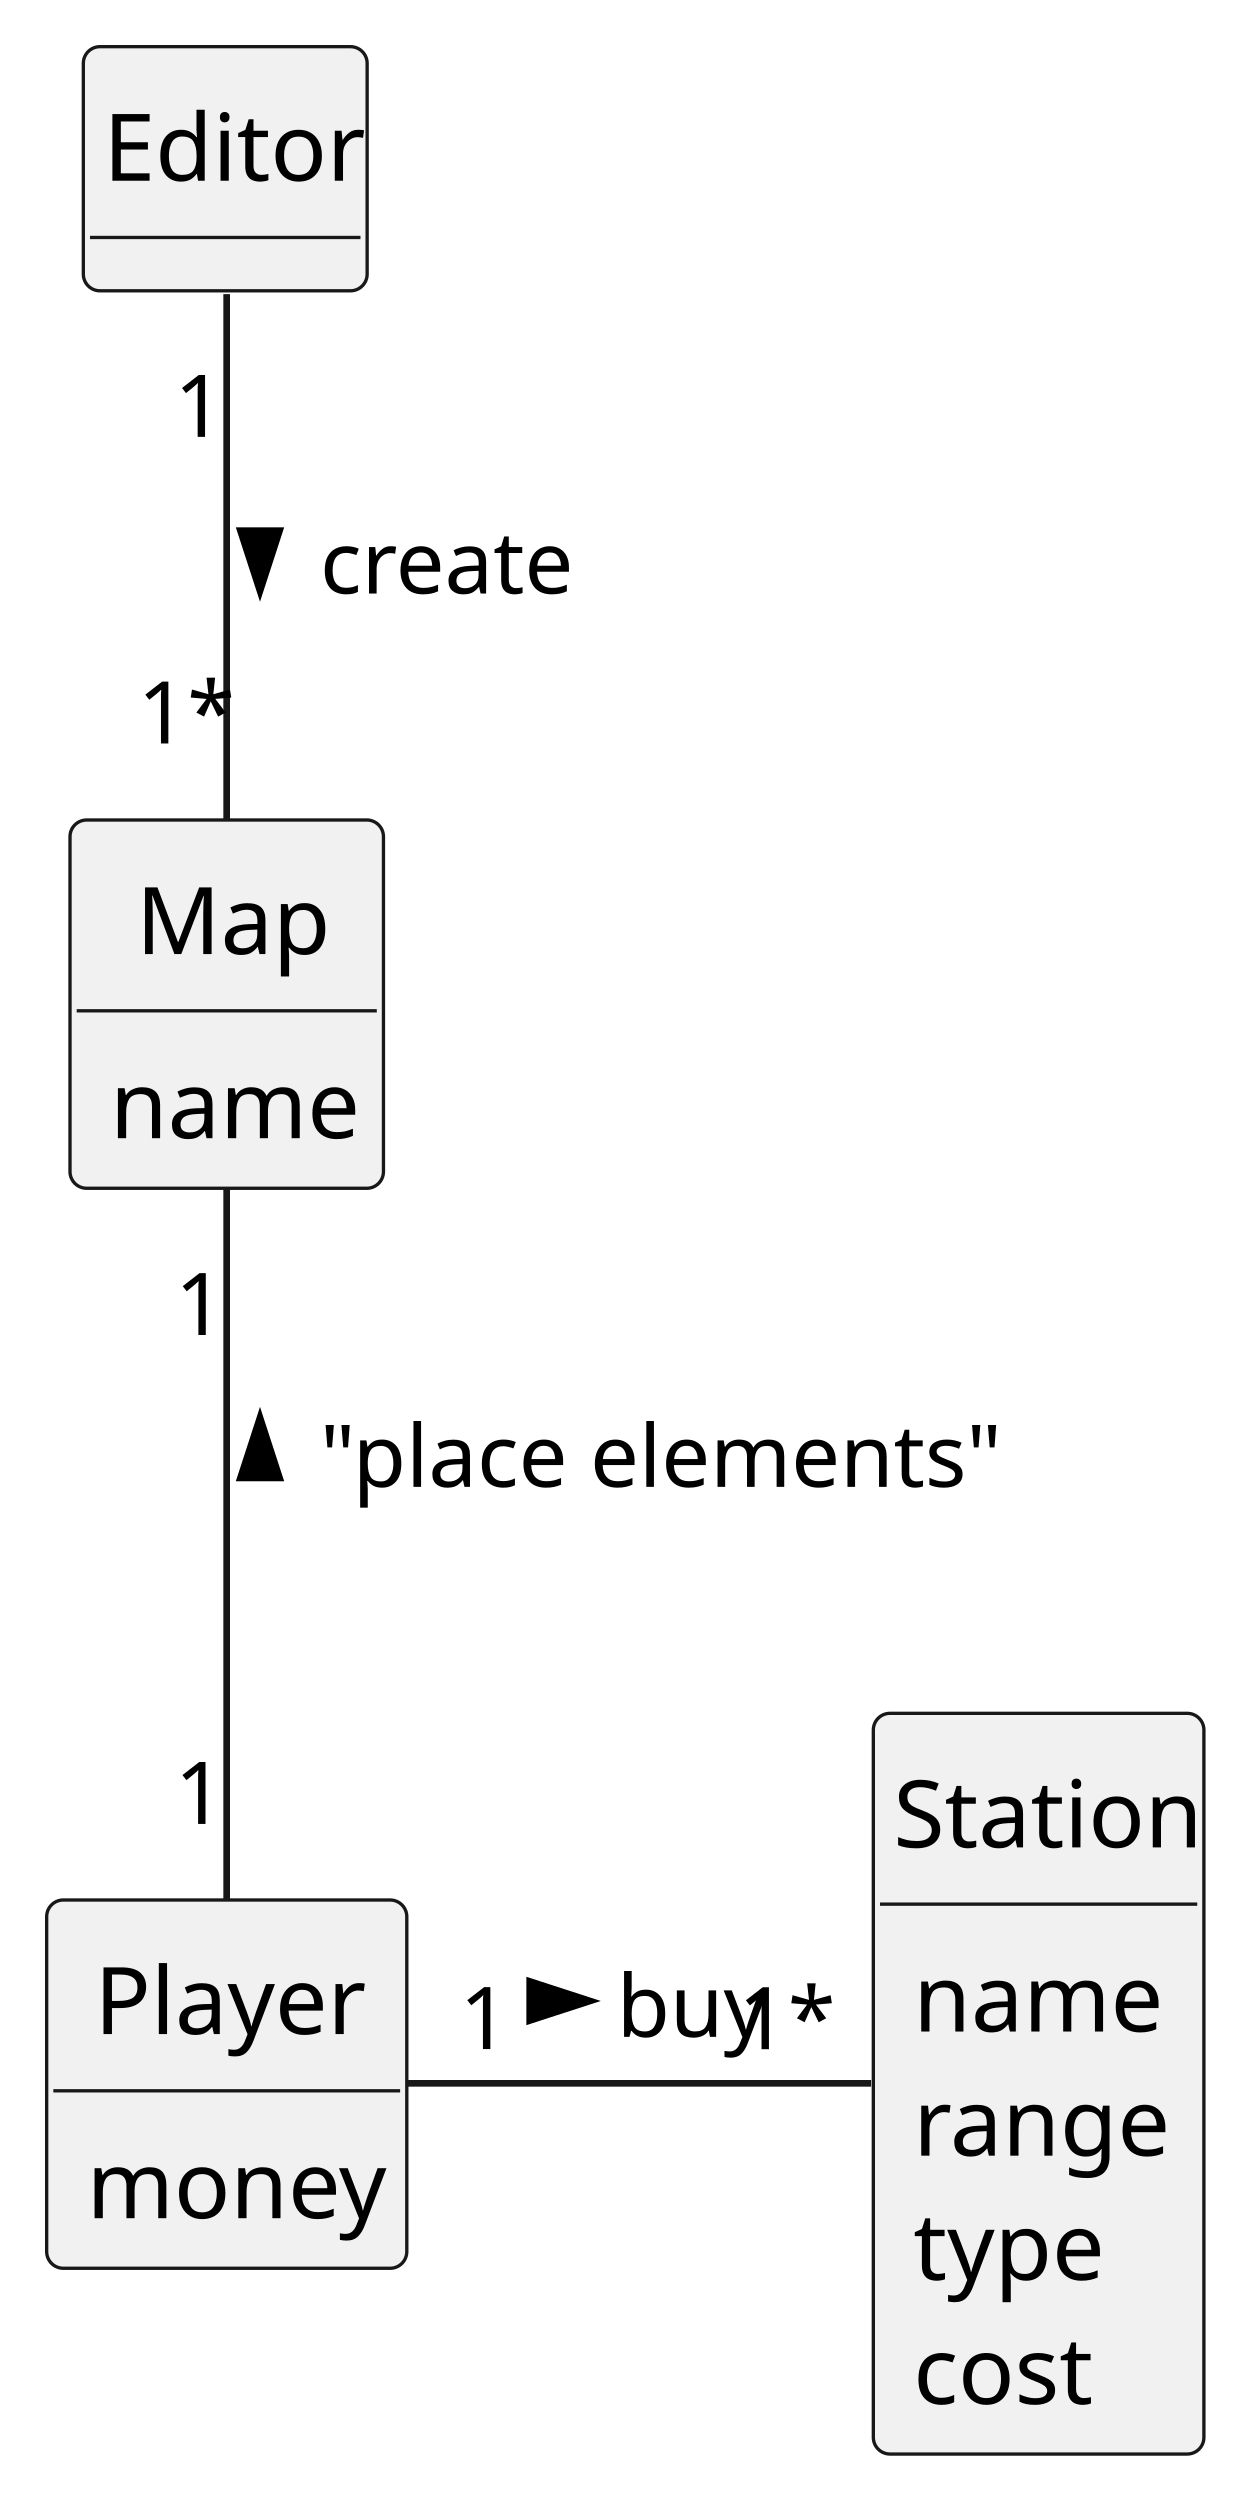
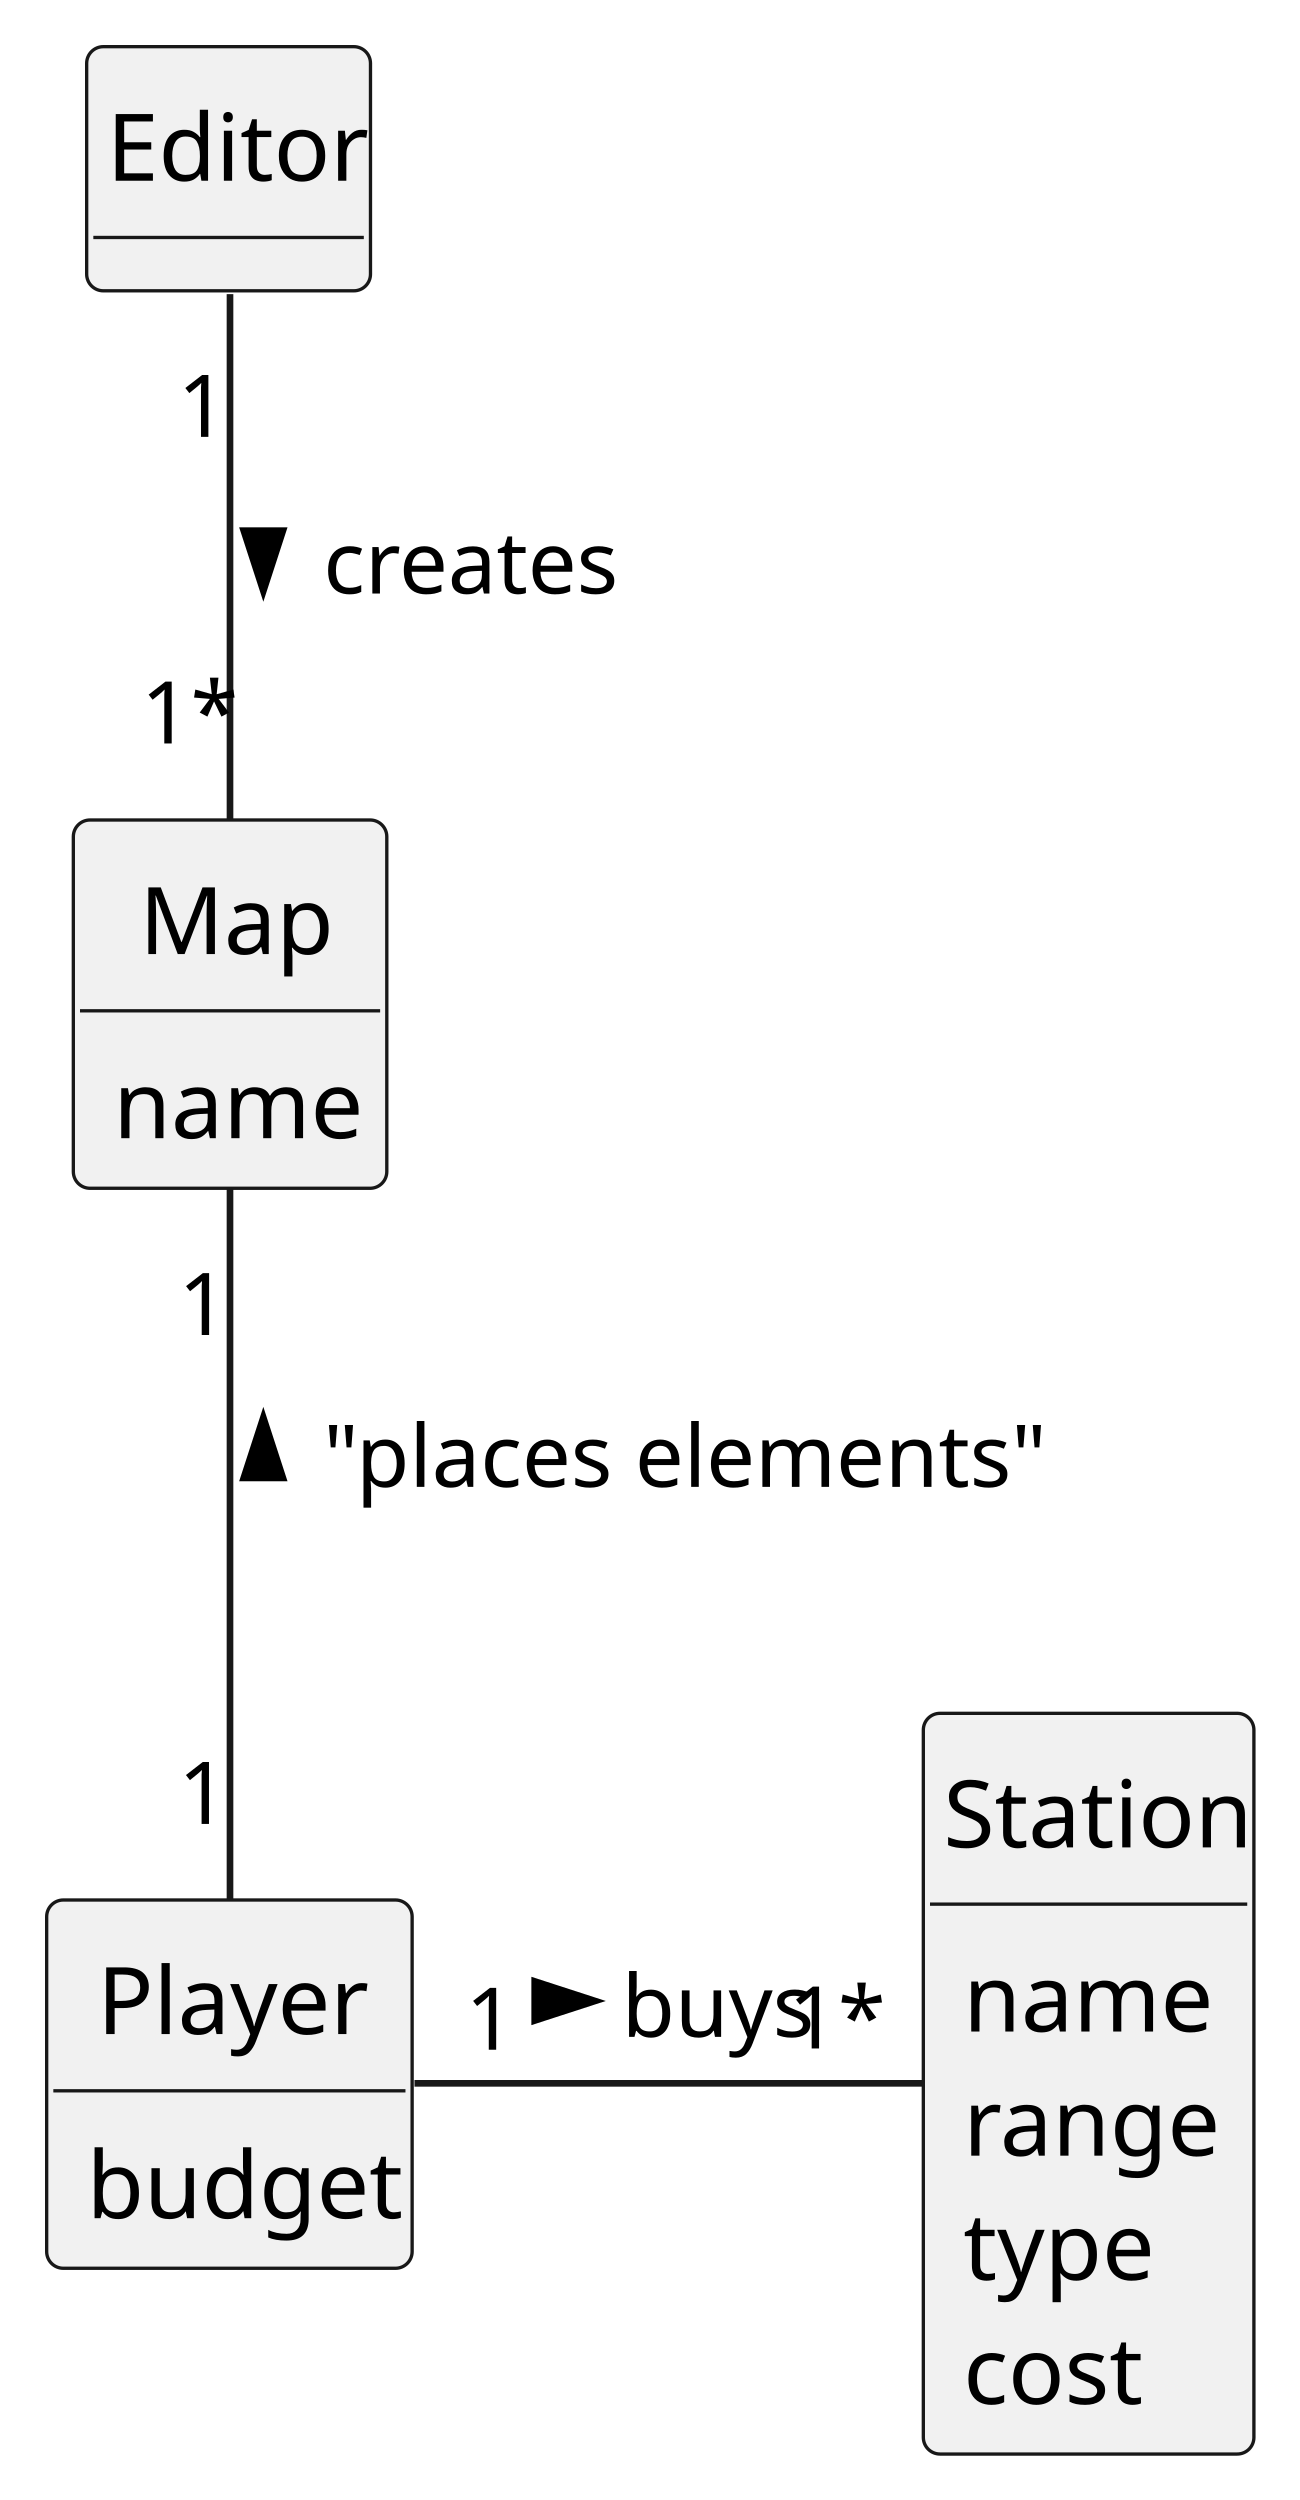
- <svg xmlns="http://www.w3.org/2000/svg" contentStyleType="text/css" height="375px" preserveAspectRatio="none" style="width:187px;height:375px;background:#FFFFFF;" version="1.1" viewBox="0 0 187 375" width="187px" zoomAndPan="magnify">
+ <svg xmlns="http://www.w3.org/2000/svg" contentStyleType="text/css" height="375px" preserveAspectRatio="none" style="width:195px;height:375px;background:#FFFFFF;" version="1.1" viewBox="0 0 195 375" width="195px" zoomAndPan="magnify">
  <defs />
  <g>
    <g id="elem_Editor">
-       <rect codeLine="14" fill="#F1F1F1" height="36.621" id="Editor" rx="2.5" ry="2.5" style="stroke:#181818;stroke-width:0.5;" width="42.572" x="12.5" y="7" />
-       <text fill="#000000" font-family="sans-serif" font-size="14" lengthAdjust="spacing" textLength="36.572" x="15.5" y="27.107">Editor</text>
-       <line style="stroke:#181818;stroke-width:0.5;" x1="13.5" x2="54.072" y1="35.621" y2="35.621" />
+       <rect codeLine="14" fill="#F1F1F1" height="36.621" id="Editor" rx="2.5" ry="2.5" style="stroke:#181818;stroke-width:0.5;" width="42.572" x="13" y="7" />
+       <text fill="#000000" font-family="sans-serif" font-size="14" lengthAdjust="spacing" textLength="36.572" x="16" y="27.107">Editor</text>
+       <line style="stroke:#181818;stroke-width:0.5;" x1="14" x2="54.572" y1="35.621" y2="35.621" />
    </g>
    <g id="elem_Map">
-       <rect codeLine="17" fill="#F1F1F1" height="55.242" id="Map" rx="2.5" ry="2.5" style="stroke:#181818;stroke-width:0.5;" width="47.02" x="10.5" y="123" />
-       <text fill="#000000" font-family="sans-serif" font-size="14" lengthAdjust="spacing" textLength="27.234" x="20.393" y="143.107">Map</text>
-       <line style="stroke:#181818;stroke-width:0.5;" x1="11.5" x2="56.52" y1="151.621" y2="151.621" />
-       <text fill="#000000" font-family="sans-serif" font-size="14" lengthAdjust="spacing" textLength="35.02" x="16.5" y="170.728">name</text>
+       <rect codeLine="17" fill="#F1F1F1" height="55.242" id="Map" rx="2.5" ry="2.5" style="stroke:#181818;stroke-width:0.5;" width="47.02" x="11" y="123" />
+       <text fill="#000000" font-family="sans-serif" font-size="14" lengthAdjust="spacing" textLength="27.234" x="20.893" y="143.107">Map</text>
+       <line style="stroke:#181818;stroke-width:0.5;" x1="12" x2="57.02" y1="151.621" y2="151.621" />
+       <text fill="#000000" font-family="sans-serif" font-size="14" lengthAdjust="spacing" textLength="35.02" x="17" y="170.728">name</text>
    </g>
    <g id="elem_Player">
-       <rect codeLine="20" fill="#F1F1F1" height="55.242" id="Player" rx="2.5" ry="2.5" style="stroke:#181818;stroke-width:0.5;" width="54.02" x="7" y="285" />
-       <text fill="#000000" font-family="sans-serif" font-size="14" lengthAdjust="spacing" textLength="39.683" x="14.169" y="305.107">Player</text>
-       <line style="stroke:#181818;stroke-width:0.5;" x1="8" x2="60.02" y1="313.621" y2="313.621" />
-       <text fill="#000000" font-family="sans-serif" font-size="14" lengthAdjust="spacing" textLength="42.02" x="13" y="332.728">money</text>
+       <rect codeLine="20" fill="#F1F1F1" height="55.242" id="Player" rx="2.5" ry="2.5" style="stroke:#181818;stroke-width:0.5;" width="54.82" x="7" y="285" />
+       <text fill="#000000" font-family="sans-serif" font-size="14" lengthAdjust="spacing" textLength="39.683" x="14.569" y="305.107">Player</text>
+       <line style="stroke:#181818;stroke-width:0.5;" x1="8" x2="60.82" y1="313.621" y2="313.621" />
+       <text fill="#000000" font-family="sans-serif" font-size="14" lengthAdjust="spacing" textLength="42.82" x="13" y="332.728">budget</text>
    </g>
    <g id="elem_Station">
-       <rect codeLine="24" fill="#F1F1F1" height="111.106" id="Station" rx="2.5" ry="2.5" style="stroke:#181818;stroke-width:0.5;" width="49.586" x="131" y="257" />
-       <text fill="#000000" font-family="sans-serif" font-size="14" lengthAdjust="spacing" textLength="43.586" x="134" y="277.107">Station</text>
-       <line style="stroke:#181818;stroke-width:0.5;" x1="132" x2="179.586" y1="285.621" y2="285.621" />
-       <text fill="#000000" font-family="sans-serif" font-size="14" lengthAdjust="spacing" textLength="35.02" x="137" y="304.728">name</text>
-       <text fill="#000000" font-family="sans-serif" font-size="14" lengthAdjust="spacing" textLength="35.807" x="137" y="323.35">range</text>
-       <text fill="#000000" font-family="sans-serif" font-size="14" lengthAdjust="spacing" textLength="26.462" x="137" y="341.971">type</text>
-       <text fill="#000000" font-family="sans-serif" font-size="14" lengthAdjust="spacing" textLength="25.676" x="137" y="360.592">cost</text>
+       <rect codeLine="24" fill="#F1F1F1" height="111.106" id="Station" rx="2.5" ry="2.5" style="stroke:#181818;stroke-width:0.5;" width="49.586" x="138.5" y="257" />
+       <text fill="#000000" font-family="sans-serif" font-size="14" lengthAdjust="spacing" textLength="43.586" x="141.5" y="277.107">Station</text>
+       <line style="stroke:#181818;stroke-width:0.5;" x1="139.5" x2="187.086" y1="285.621" y2="285.621" />
+       <text fill="#000000" font-family="sans-serif" font-size="14" lengthAdjust="spacing" textLength="35.02" x="144.5" y="304.728">name</text>
+       <text fill="#000000" font-family="sans-serif" font-size="14" lengthAdjust="spacing" textLength="35.807" x="144.5" y="323.35">range</text>
+       <text fill="#000000" font-family="sans-serif" font-size="14" lengthAdjust="spacing" textLength="26.462" x="144.5" y="341.971">type</text>
+       <text fill="#000000" font-family="sans-serif" font-size="14" lengthAdjust="spacing" textLength="25.676" x="144.5" y="360.592">cost</text>
    </g>
    <g id="link_Editor_Map">
-       <path codeLine="31" d="M34,44.12 C34,64.72 34,99 34,122.85 " fill="none" id="Editor-Map" style="stroke:#181818;stroke-width:1.0;" />
-       <polygon fill="#000000" points="39,88.645,41.939,79.6,36.061,79.6,39,88.645" style="stroke:#000000;stroke-width:1.0;" />
-       <text fill="#000000" font-family="sans-serif" font-size="13" lengthAdjust="spacing" textLength="36.131" x="48" y="89.028">create</text>
-       <text fill="#000000" font-family="sans-serif" font-size="13" lengthAdjust="spacing" textLength="7.23" x="26.148" y="65.527">1</text>
-       <text fill="#000000" font-family="sans-serif" font-size="13" lengthAdjust="spacing" textLength="12.289" x="20.644" y="111.524">1*</text>
+       <path codeLine="31" d="M34.5,44.12 C34.5,64.72 34.5,99 34.5,122.85 " fill="none" id="Editor-Map" style="stroke:#181818;stroke-width:1.0;" />
+       <polygon fill="#000000" points="39.5,88.645,42.439,79.6,36.561,79.6,39.5,88.645" style="stroke:#000000;stroke-width:1.0;" />
+       <text fill="#000000" font-family="sans-serif" font-size="13" lengthAdjust="spacing" textLength="42.631" x="48.5" y="89.028">creates</text>
+       <text fill="#000000" font-family="sans-serif" font-size="13" lengthAdjust="spacing" textLength="7.23" x="26.648" y="65.527">1</text>
+       <text fill="#000000" font-family="sans-serif" font-size="13" lengthAdjust="spacing" textLength="12.289" x="21.144" y="111.524">1*</text>
    </g>
    <g id="link_Player_Station">
-       <path codeLine="33" d="M61.08,312.5 C81.85,312.5 110.33,312.5 130.67,312.5 " fill="none" id="Player-Station" style="stroke:#181818;stroke-width:1.0;" />
-       <polygon fill="#000000" points="88.5,300.146,79.455,297.207,79.455,303.084,88.5,300.146" style="stroke:#000000;stroke-width:1.0;" />
-       <text fill="#000000" font-family="sans-serif" font-size="13" lengthAdjust="spacing" textLength="20.96" x="92.5" y="305.528">buy</text>
-       <text fill="#000000" font-family="sans-serif" font-size="13" lengthAdjust="spacing" textLength="7.23" x="68.943" y="307.356">1</text>
-       <text fill="#000000" font-family="sans-serif" font-size="13" lengthAdjust="spacing" textLength="12.289" x="110.732" y="307.374">1*</text>
+       <path codeLine="33" d="M62.17,312.5 C84.83,312.5 116.6,312.5 138.49,312.5 " fill="none" id="Player-Station" style="stroke:#181818;stroke-width:1.0;" />
+       <polygon fill="#000000" points="89.25,300.146,80.205,297.207,80.205,303.084,89.25,300.146" style="stroke:#000000;stroke-width:1.0;" />
+       <text fill="#000000" font-family="sans-serif" font-size="13" lengthAdjust="spacing" textLength="27.46" x="93.25" y="305.528">buys</text>
+       <text fill="#000000" font-family="sans-serif" font-size="13" lengthAdjust="spacing" textLength="7.23" x="69.818" y="307.462">1</text>
+       <text fill="#000000" font-family="sans-serif" font-size="13" lengthAdjust="spacing" textLength="12.289" x="118.251" y="307.269">1*</text>
    </g>
    <g id="link_Map_Player">
-       <path codeLine="35" d="M34,178.28 C34,207.9 34,255.35 34,284.9 " fill="none" id="Map-Player" style="stroke:#181818;stroke-width:1.0;" />
-       <polygon fill="#000000" points="39,212.645,36.061,221.691,41.939,221.691,39,212.645" style="stroke:#000000;stroke-width:1.0;" />
-       <text fill="#000000" font-family="sans-serif" font-size="13" lengthAdjust="spacing" textLength="96.668" x="48" y="223.028">"place elements"</text>
-       <text fill="#000000" font-family="sans-serif" font-size="13" lengthAdjust="spacing" textLength="7.23" x="26.257" y="200.25">1</text>
-       <text fill="#000000" font-family="sans-serif" font-size="13" lengthAdjust="spacing" textLength="7.23" x="26.215" y="273.586">1</text>
+       <path codeLine="35" d="M34.5,178.28 C34.5,207.9 34.5,255.35 34.5,284.9 " fill="none" id="Map-Player" style="stroke:#181818;stroke-width:1.0;" />
+       <polygon fill="#000000" points="39.5,212.645,36.561,221.691,42.439,221.691,39.5,212.645" style="stroke:#000000;stroke-width:1.0;" />
+       <text fill="#000000" font-family="sans-serif" font-size="13" lengthAdjust="spacing" textLength="103.168" x="48.5" y="223.028">"places elements"</text>
+       <text fill="#000000" font-family="sans-serif" font-size="13" lengthAdjust="spacing" textLength="7.23" x="26.757" y="200.25">1</text>
+       <text fill="#000000" font-family="sans-serif" font-size="13" lengthAdjust="spacing" textLength="7.23" x="26.738" y="273.586">1</text>
    </g>
  </g>
</svg>
